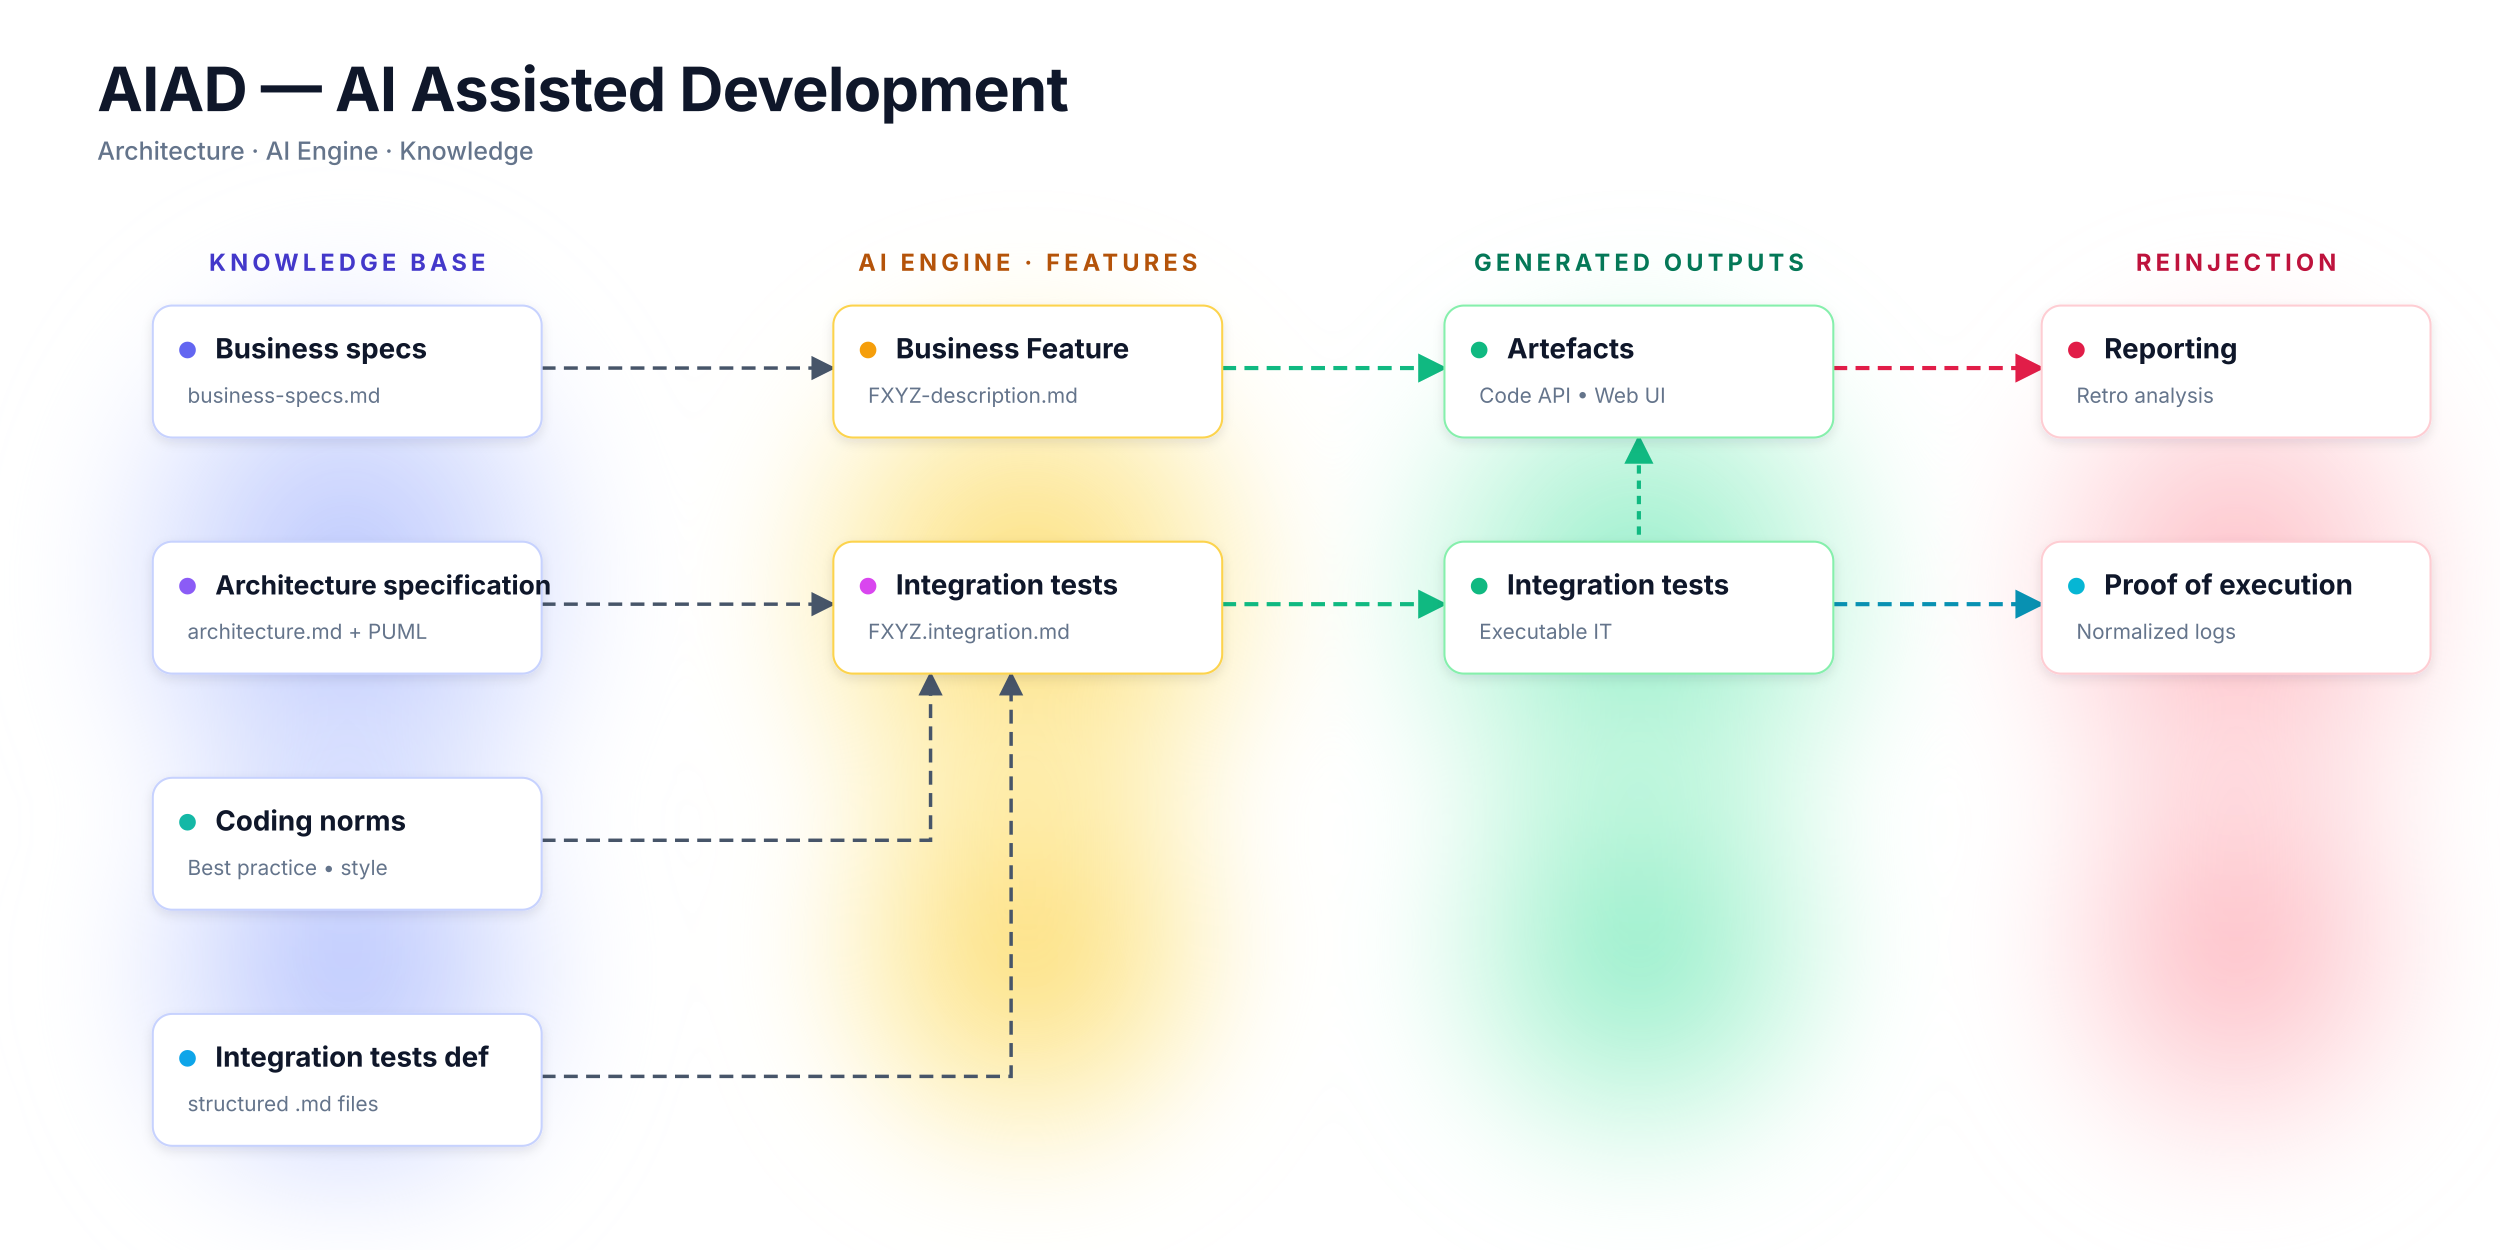
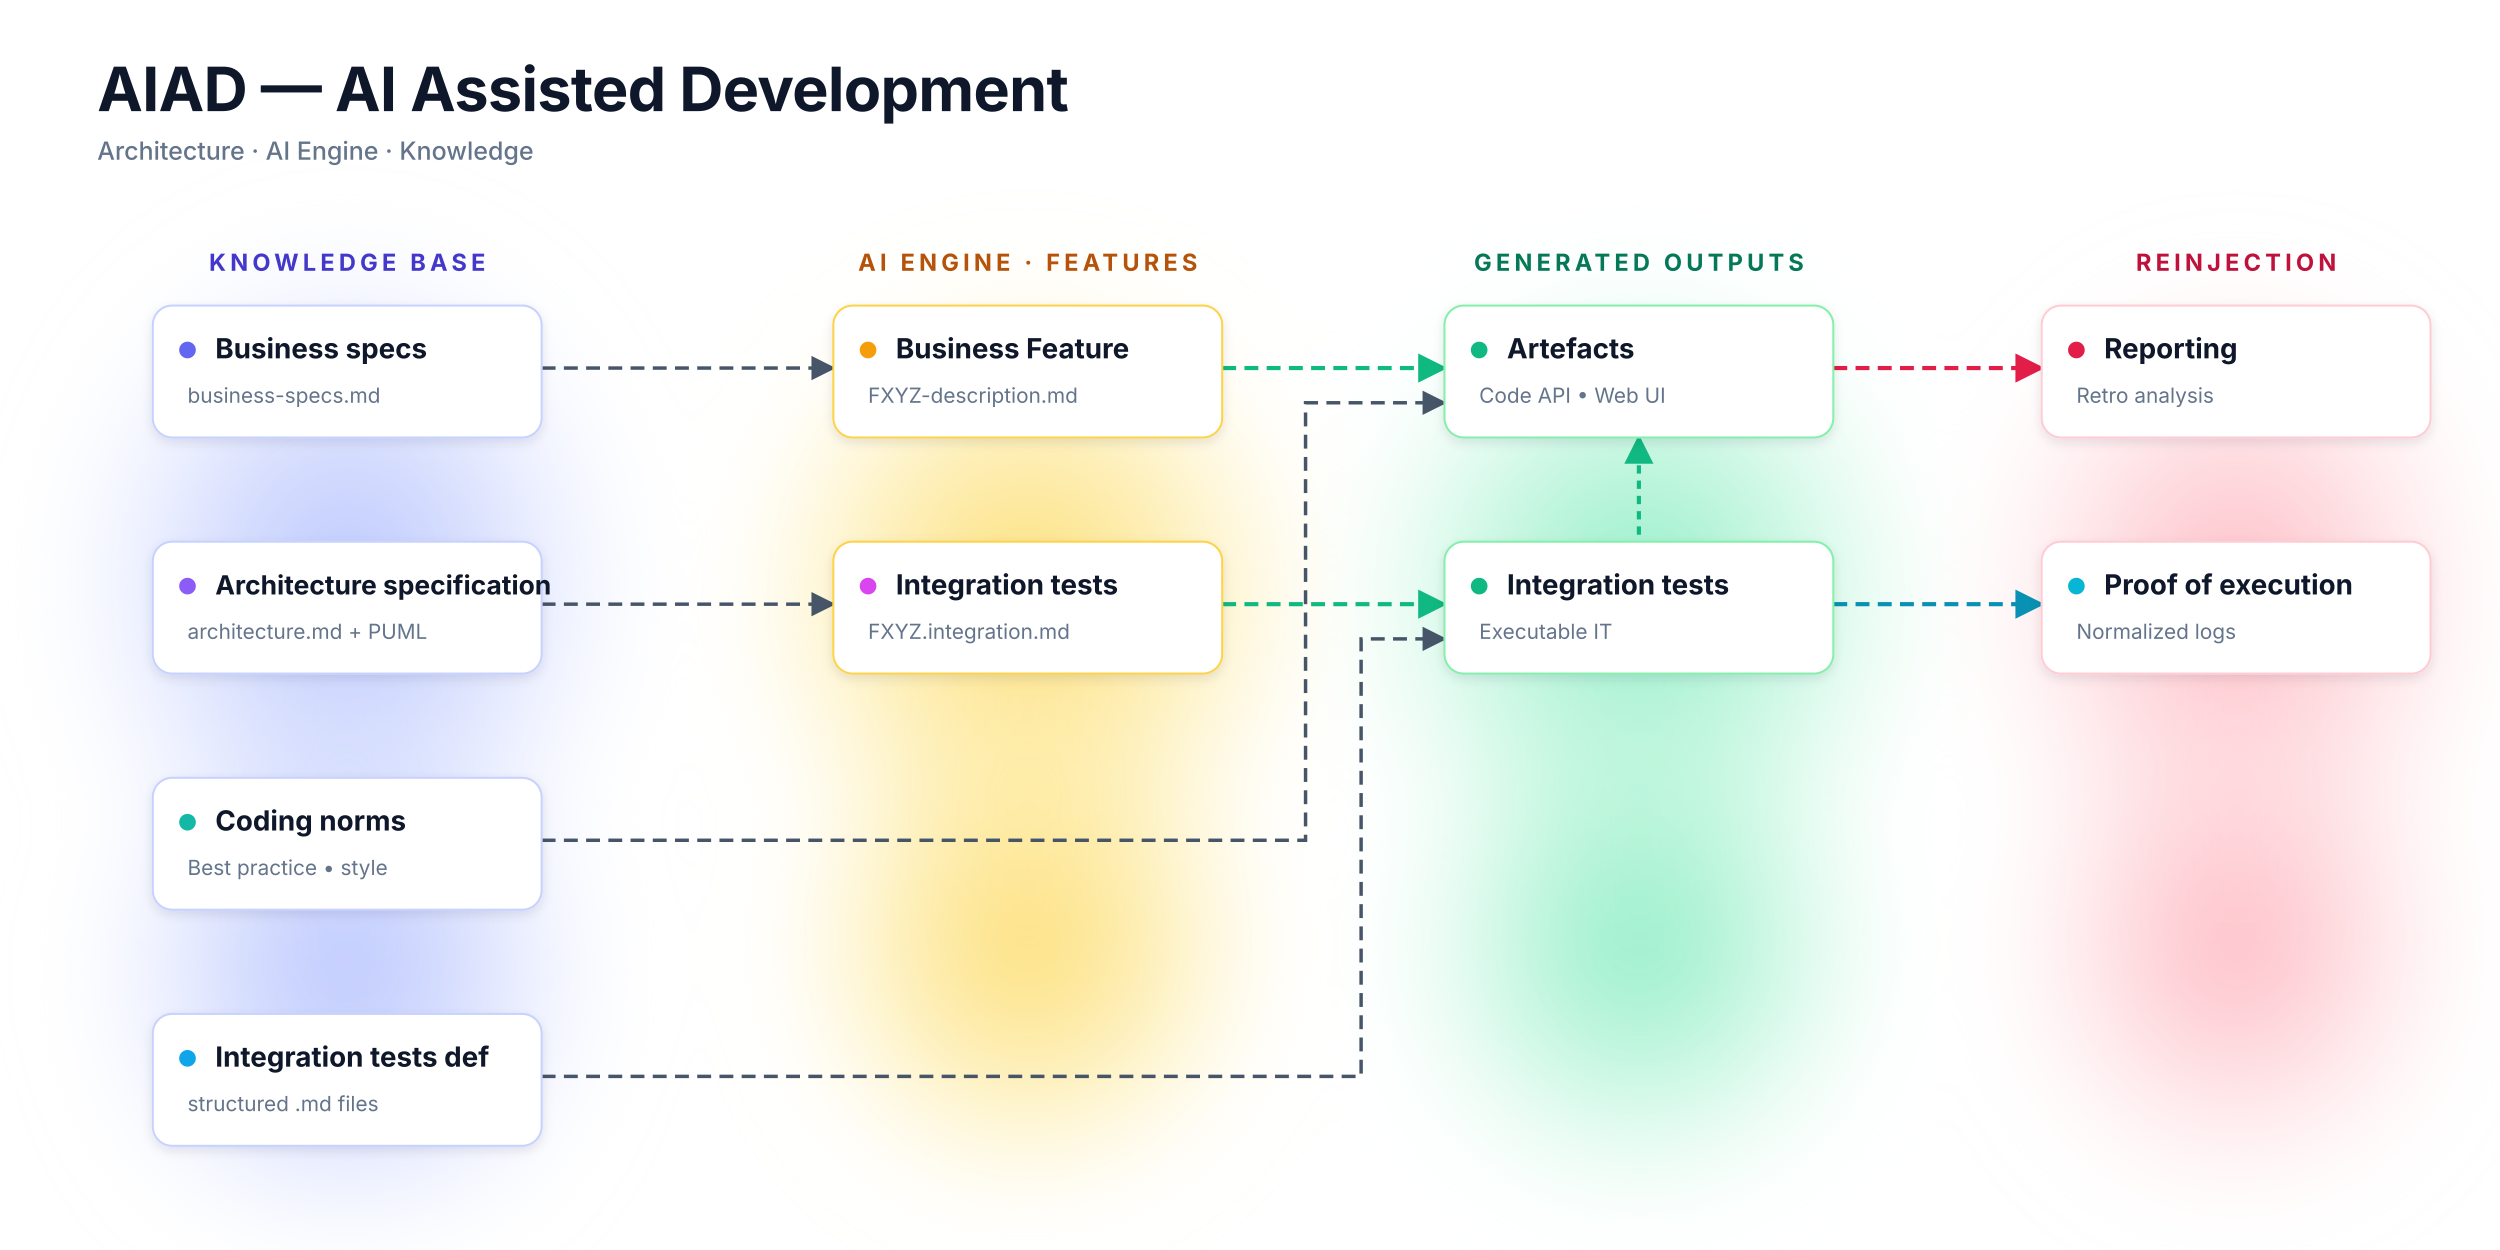
<svg xmlns="http://www.w3.org/2000/svg" viewBox="0 0 1800 900" font-family="Inter, Helvetica, Arial, sans-serif" role="img" aria-label="AIAD Global AI Flow diagram">
  <defs>
    <filter id="cardShadow" x="-10%" y="-20%" width="120%" height="160%">
      <feDropShadow dx="0" dy="3" stdDeviation="4" flood-color="#0f172a" flood-opacity="0.10" />
    </filter>
    <filter id="spray" x="-20%" y="-20%" width="140%" height="140%">
      <feGaussianBlur stdDeviation="38" />
    </filter>
    <radialGradient id="sprayIndigo" cx="50%" cy="50%" r="55%">
      <stop offset="0%" stop-color="#a5b4fc" stop-opacity="0.85" />
      <stop offset="55%" stop-color="#c7d2fe" stop-opacity="0.55" />
      <stop offset="100%" stop-color="#eef2ff" stop-opacity="0" />
    </radialGradient>
    <radialGradient id="sprayAmber" cx="50%" cy="50%" r="55%">
      <stop offset="0%" stop-color="#fcd34d" stop-opacity="0.85" />
      <stop offset="55%" stop-color="#fde68a" stop-opacity="0.55" />
      <stop offset="100%" stop-color="#fef3c7" stop-opacity="0" />
    </radialGradient>
    <radialGradient id="sprayMint" cx="50%" cy="50%" r="55%">
      <stop offset="0%" stop-color="#6ee7b7" stop-opacity="0.85" />
      <stop offset="55%" stop-color="#a7f3d0" stop-opacity="0.55" />
      <stop offset="100%" stop-color="#d1fae5" stop-opacity="0" />
    </radialGradient>
    <radialGradient id="sprayRose" cx="50%" cy="50%" r="55%">
      <stop offset="0%" stop-color="#fda4af" stop-opacity="0.85" />
      <stop offset="55%" stop-color="#fecdd3" stop-opacity="0.55" />
      <stop offset="100%" stop-color="#ffe4e6" stop-opacity="0" />
    </radialGradient>
    <marker id="arrowSlate" viewBox="0 0 10 10" refX="9" refY="5" markerWidth="7" markerHeight="7" orient="auto-start-reverse">
      <path d="M0,0 L10,5 L0,10 z" fill="#475569" />
    </marker>
    <marker id="arrowEmerald" viewBox="0 0 10 10" refX="9" refY="5" markerWidth="7" markerHeight="7" orient="auto-start-reverse">
      <path d="M0,0 L10,5 L0,10 z" fill="#10b981" />
    </marker>
    <marker id="arrowCyan" viewBox="0 0 10 10" refX="9" refY="5" markerWidth="7" markerHeight="7" orient="auto-start-reverse">
      <path d="M0,0 L10,5 L0,10 z" fill="#0891b2" />
    </marker>
    <marker id="arrowRose" viewBox="0 0 10 10" refX="9" refY="5" markerWidth="7" markerHeight="7" orient="auto-start-reverse">
      <path d="M0,0 L10,5 L0,10 z" fill="#e11d48" />
    </marker>
  </defs>
  <rect x="0" y="0" width="1800" height="900" fill="#ffffff" />
  <text x="70" y="80" fill="#0f172a" font-size="44" font-weight="700" letter-spacing="-0.5">AIAD — AI Assisted Development</text>
  <text x="70" y="115" fill="#64748b" font-size="18" font-weight="500">Architecture · AI Engine · Knowledge</text>
  <g filter="url(#spray)">
    <ellipse cx="250" cy="420" rx="200" ry="240" fill="url(#sprayIndigo)" />
    <ellipse cx="250" cy="700" rx="180" ry="200" fill="url(#sprayIndigo)" />
    <ellipse cx="740" cy="430" rx="200" ry="220" fill="url(#sprayAmber)" />
    <ellipse cx="740" cy="680" rx="170" ry="180" fill="url(#sprayAmber)" />
    <ellipse cx="1180" cy="430" rx="200" ry="220" fill="url(#sprayMint)" />
    <ellipse cx="1180" cy="680" rx="170" ry="180" fill="url(#sprayMint)" />
    <ellipse cx="1610" cy="430" rx="180" ry="220" fill="url(#sprayRose)" />
    <ellipse cx="1610" cy="680" rx="160" ry="180" fill="url(#sprayRose)" />
  </g>
  <text x="250" y="195" text-anchor="middle" fill="#4338ca" font-size="17" font-weight="700" letter-spacing="3">KNOWLEDGE BASE</text>
  <text x="740" y="195" text-anchor="middle" fill="#b45309" font-size="17" font-weight="700" letter-spacing="3">AI ENGINE  ·  FEATURES</text>
  <text x="1180" y="195" text-anchor="middle" fill="#047857" font-size="17" font-weight="700" letter-spacing="3">GENERATED OUTPUTS</text>
  <text x="1610" y="195" text-anchor="middle" fill="#be123c" font-size="17" font-weight="700" letter-spacing="3">REINJECTION</text>
  <path d="M390,265 L600,265" fill="none" stroke="#475569" stroke-width="2.5" stroke-dasharray="10 6" marker-end="url(#arrowSlate)">
    <animate attributeName="stroke-dashoffset" from="16" to="0" dur="0.9s" repeatCount="indefinite" />
  </path>
  <path d="M390,435 L600,435" fill="none" stroke="#475569" stroke-width="2.5" stroke-dasharray="10 6" marker-end="url(#arrowSlate)">
    <animate attributeName="stroke-dashoffset" from="16" to="0" dur="0.9s" repeatCount="indefinite" />
  </path>
-   <path d="M390,605 L670,605 L670,485" fill="none" stroke="#475569" stroke-width="2.5" stroke-dasharray="10 6" marker-end="url(#arrowSlate)">
-     <animate attributeName="stroke-dashoffset" from="16" to="0" dur="1.1s" repeatCount="indefinite" />
+   <path d="M390,605 L940,605 L940,290 L1040,290" fill="none" stroke="#475569" stroke-width="2.5" stroke-dasharray="10 6" marker-end="url(#arrowSlate)">
+     <animate attributeName="stroke-dashoffset" from="16" to="0" dur="1.4s" repeatCount="indefinite" />
  </path>
-   <path d="M390,775 L728,775 L728,485" fill="none" stroke="#475569" stroke-width="2.5" stroke-dasharray="10 6" marker-end="url(#arrowSlate)">
-     <animate attributeName="stroke-dashoffset" from="16" to="0" dur="1.3s" repeatCount="indefinite" />
+   <path d="M390,775 L980,775 L980,460 L1040,460" fill="none" stroke="#475569" stroke-width="2.5" stroke-dasharray="10 6" marker-end="url(#arrowSlate)">
+     <animate attributeName="stroke-dashoffset" from="16" to="0" dur="1.6s" repeatCount="indefinite" />
  </path>
  <path d="M880,265 L1040,265" fill="none" stroke="#10b981" stroke-width="3" stroke-dasharray="10 6" marker-end="url(#arrowEmerald)">
    <animate attributeName="stroke-dashoffset" from="16" to="0" dur="0.9s" repeatCount="indefinite" />
  </path>
  <path d="M880,435 L1040,435" fill="none" stroke="#10b981" stroke-width="3" stroke-dasharray="10 6" marker-end="url(#arrowEmerald)">
    <animate attributeName="stroke-dashoffset" from="16" to="0" dur="0.9s" repeatCount="indefinite" />
  </path>
  <path d="M1320,435 L1470,435" fill="none" stroke="#0891b2" stroke-width="3" stroke-dasharray="10 6" marker-end="url(#arrowCyan)">
    <animate attributeName="stroke-dashoffset" from="16" to="0" dur="0.8s" repeatCount="indefinite" />
  </path>
  <path d="M1180,385 L1180,315" fill="none" stroke="#10b981" stroke-width="3" stroke-dasharray="6 5" marker-end="url(#arrowEmerald)">
    <animate attributeName="stroke-dashoffset" from="11" to="0" dur="0.7s" repeatCount="indefinite" />
  </path>
  <path d="M1320,265 L1470,265" fill="none" stroke="#e11d48" stroke-width="3" stroke-dasharray="10 6" marker-end="url(#arrowRose)">
    <animate attributeName="stroke-dashoffset" from="16" to="0" dur="0.8s" repeatCount="indefinite" />
  </path>
  <g>
    <animateTransform attributeName="transform" type="translate" values="0,-4; 0,4; 0,-4" keyTimes="0;0.5;1" calcMode="spline" keySplines="0.42 0 0.58 1; 0.42 0 0.58 1" dur="4.0s" begin="0s" repeatCount="indefinite" />
    <g filter="url(#cardShadow)">
      <rect x="110" y="220" width="280" height="95" rx="14" ry="14" fill="#ffffff" stroke="#c7d2fe" stroke-width="1.5" />
    </g>
    <circle cx="135" cy="252" r="6" fill="#6366f1" />
    <text x="155" y="258" fill="#0f172a" font-size="20" font-weight="700">Business specs</text>
    <text x="135" y="290" fill="#64748b" font-size="15">business-specs.md</text>
  </g>
  <g>
    <animateTransform attributeName="transform" type="translate" values="0,-4; 0,4; 0,-4" keyTimes="0;0.5;1" calcMode="spline" keySplines="0.42 0 0.58 1; 0.42 0 0.58 1" dur="4.4s" begin="0.7s" repeatCount="indefinite" />
    <g filter="url(#cardShadow)">
      <rect x="110" y="390" width="280" height="95" rx="14" ry="14" fill="#ffffff" stroke="#c7d2fe" stroke-width="1.5" />
    </g>
    <circle cx="135" cy="422" r="6" fill="#8b5cf6" />
    <text x="155" y="428" fill="#0f172a" font-size="19" font-weight="700">Architecture specification</text>
    <text x="135" y="460" fill="#64748b" font-size="15">architecture.md + PUML</text>
  </g>
  <g>
    <animateTransform attributeName="transform" type="translate" values="0,-4; 0,4; 0,-4" keyTimes="0;0.5;1" calcMode="spline" keySplines="0.42 0 0.58 1; 0.42 0 0.58 1" dur="4.2s" begin="1.4s" repeatCount="indefinite" />
    <g filter="url(#cardShadow)">
      <rect x="110" y="560" width="280" height="95" rx="14" ry="14" fill="#ffffff" stroke="#c7d2fe" stroke-width="1.5" />
    </g>
    <circle cx="135" cy="592" r="6" fill="#14b8a6" />
    <text x="155" y="598" fill="#0f172a" font-size="20" font-weight="700">Coding norms</text>
    <text x="135" y="630" fill="#64748b" font-size="15">Best practice • style</text>
  </g>
  <g>
    <animateTransform attributeName="transform" type="translate" values="0,-4; 0,4; 0,-4" keyTimes="0;0.5;1" calcMode="spline" keySplines="0.42 0 0.58 1; 0.42 0 0.58 1" dur="4.6s" begin="0.3s" repeatCount="indefinite" />
    <g filter="url(#cardShadow)">
      <rect x="110" y="730" width="280" height="95" rx="14" ry="14" fill="#ffffff" stroke="#c7d2fe" stroke-width="1.5" />
    </g>
    <circle cx="135" cy="762" r="6" fill="#0ea5e9" />
    <text x="155" y="768" fill="#0f172a" font-size="20" font-weight="700">Integration tests def</text>
    <text x="135" y="800" fill="#64748b" font-size="15">structured .md files</text>
  </g>
  <g>
    <animateTransform attributeName="transform" type="translate" values="0,-4; 0,4; 0,-4" keyTimes="0;0.5;1" calcMode="spline" keySplines="0.42 0 0.58 1; 0.42 0 0.58 1" dur="4.3s" begin="1.0s" repeatCount="indefinite" />
    <g filter="url(#cardShadow)">
      <rect x="600" y="220" width="280" height="95" rx="14" ry="14" fill="#ffffff" stroke="#fcd34d" stroke-width="1.5" />
    </g>
    <circle cx="625" cy="252" r="6" fill="#f59e0b" />
    <text x="645" y="258" fill="#0f172a" font-size="20" font-weight="700">Business Feature</text>
    <text x="625" y="290" fill="#64748b" font-size="15">FXYZ-description.md</text>
  </g>
  <g>
    <animateTransform attributeName="transform" type="translate" values="0,-4; 0,4; 0,-4" keyTimes="0;0.5;1" calcMode="spline" keySplines="0.42 0 0.58 1; 0.42 0 0.58 1" dur="4.1s" begin="0.4s" repeatCount="indefinite" />
    <g filter="url(#cardShadow)">
      <rect x="600" y="390" width="280" height="95" rx="14" ry="14" fill="#ffffff" stroke="#fcd34d" stroke-width="1.5" />
    </g>
    <circle cx="625" cy="422" r="6" fill="#d946ef" />
    <text x="645" y="428" fill="#0f172a" font-size="20" font-weight="700">Integration tests</text>
    <text x="625" y="460" fill="#64748b" font-size="15">FXYZ.integration.md</text>
  </g>
  <g>
    <animateTransform attributeName="transform" type="translate" values="0,-4; 0,4; 0,-4" keyTimes="0;0.5;1" calcMode="spline" keySplines="0.42 0 0.58 1; 0.42 0 0.58 1" dur="4.5s" begin="1.2s" repeatCount="indefinite" />
    <g filter="url(#cardShadow)">
      <rect x="1040" y="220" width="280" height="95" rx="14" ry="14" fill="#ffffff" stroke="#86efac" stroke-width="1.5" />
    </g>
    <circle cx="1065" cy="252" r="6" fill="#10b981" />
    <text x="1085" y="258" fill="#0f172a" font-size="20" font-weight="700">Artefacts</text>
    <text x="1065" y="290" fill="#64748b" font-size="15">Code API • Web UI</text>
  </g>
  <g>
    <animateTransform attributeName="transform" type="translate" values="0,-4; 0,4; 0,-4" keyTimes="0;0.5;1" calcMode="spline" keySplines="0.42 0 0.58 1; 0.42 0 0.58 1" dur="4.2s" begin="0.6s" repeatCount="indefinite" />
    <g filter="url(#cardShadow)">
      <rect x="1040" y="390" width="280" height="95" rx="14" ry="14" fill="#ffffff" stroke="#86efac" stroke-width="1.5" />
    </g>
    <circle cx="1065" cy="422" r="6" fill="#10b981" />
    <text x="1085" y="428" fill="#0f172a" font-size="20" font-weight="700">Integration tests</text>
    <text x="1065" y="460" fill="#64748b" font-size="15">Executable IT</text>
  </g>
  <g>
    <animateTransform attributeName="transform" type="translate" values="0,-4; 0,4; 0,-4" keyTimes="0;0.5;1" calcMode="spline" keySplines="0.42 0 0.58 1; 0.42 0 0.58 1" dur="4.4s" begin="0.9s" repeatCount="indefinite" />
    <g filter="url(#cardShadow)">
      <rect x="1470" y="390" width="280" height="95" rx="14" ry="14" fill="#ffffff" stroke="#fecdd3" stroke-width="1.5" />
    </g>
    <circle cx="1495" cy="422" r="6" fill="#06b6d4" />
    <text x="1515" y="428" fill="#0f172a" font-size="20" font-weight="700">Proof of execution</text>
    <text x="1495" y="460" fill="#64748b" font-size="15">Normalized logs</text>
  </g>
  <g>
    <animateTransform attributeName="transform" type="translate" values="0,-4; 0,4; 0,-4" keyTimes="0;0.5;1" calcMode="spline" keySplines="0.42 0 0.58 1; 0.42 0 0.58 1" dur="4.3s" begin="0.2s" repeatCount="indefinite" />
    <g filter="url(#cardShadow)">
      <rect x="1470" y="220" width="280" height="95" rx="14" ry="14" fill="#ffffff" stroke="#fecdd3" stroke-width="1.5" />
    </g>
    <circle cx="1495" cy="252" r="6" fill="#e11d48" />
    <text x="1515" y="258" fill="#0f172a" font-size="20" font-weight="700">Reporting</text>
    <text x="1495" y="290" fill="#64748b" font-size="15">Retro analysis</text>
  </g>
</svg>
